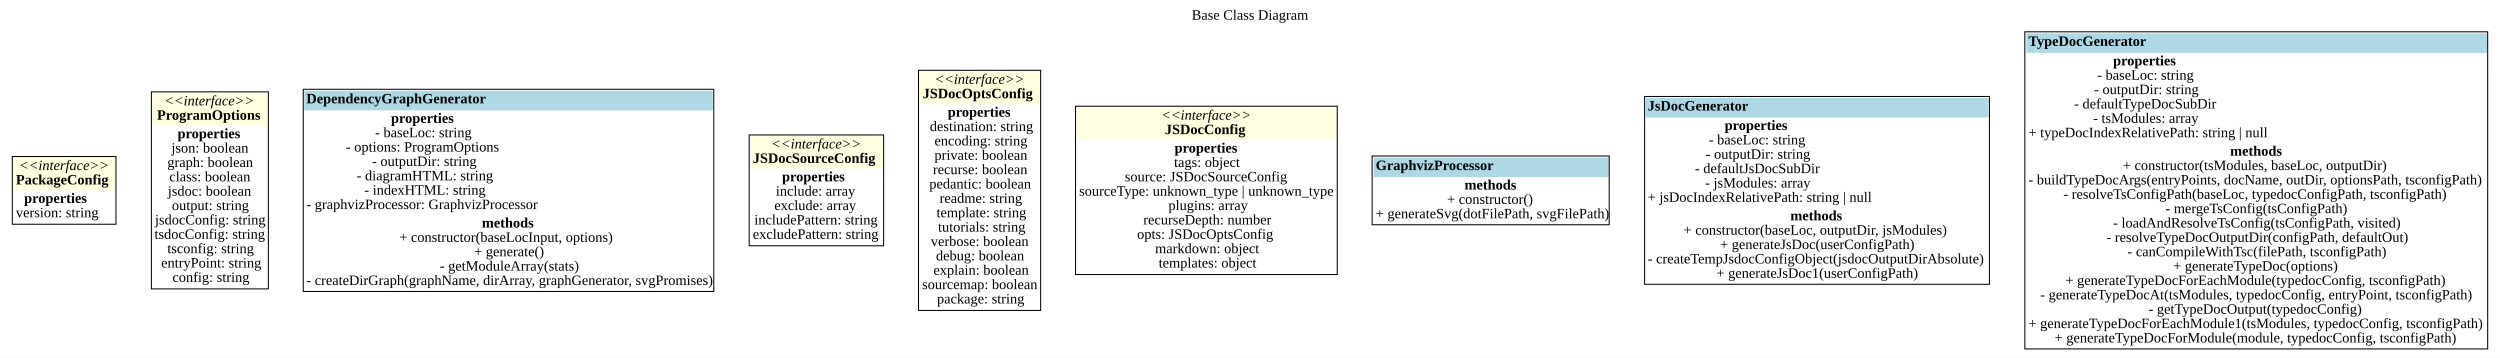
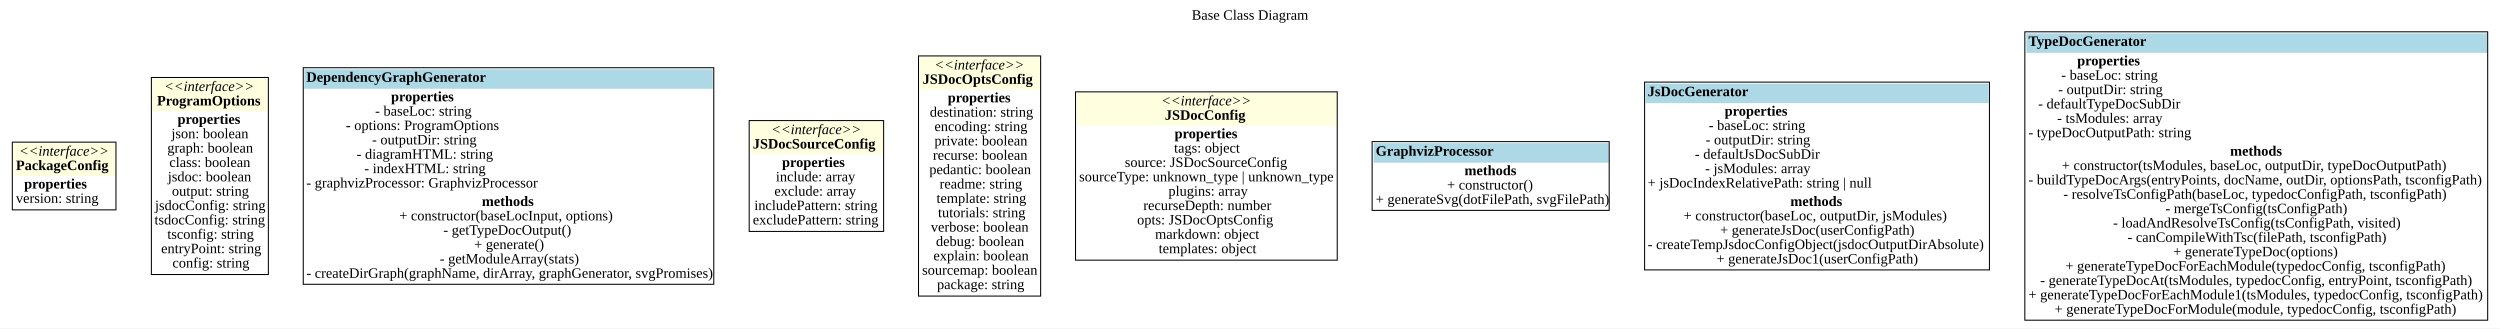
- <svg xmlns="http://www.w3.org/2000/svg" width="2436pt" height="348pt" viewBox="0.00 0.00 2436.00 348.00">
-   <g id="graph0" class="graph" transform="scale(1 1) rotate(0) translate(4 344)">
-     <polygon fill="white" stroke="transparent" points="-4,4 -4,-344 2432,-344 2432,4 -4,4" />
-     <text text-anchor="middle" x="1214" y="-324.8" font-family="Times New Roman,serif" font-size="14.00">Base Class Diagram</text>
+ <svg xmlns="http://www.w3.org/2000/svg" width="2436pt" height="320pt" viewBox="0.00 0.00 2436.00 320.00">
+   <g id="graph0" class="graph" transform="scale(1 1) rotate(0) translate(4 316)">
+     <polygon fill="white" stroke="transparent" points="-4,4 -4,-316 2432,-316 2432,4 -4,4" />
+     <text text-anchor="middle" x="1214" y="-296.8" font-family="Times New Roman,serif" font-size="14.00">Base Class Diagram</text>
    <g id="node1" class="node">
-       <polygon fill="lightyellow" stroke="transparent" points="9.5,-158.5 9.5,-190.5 108.5,-190.5 108.5,-158.5 9.5,-158.5" />
-       <text text-anchor="start" x="14.5" y="-178.3" font-family="Times New Roman,serif" font-style="italic" font-size="14.00">&lt;&lt;interface&gt;&gt;</text>
-       <text text-anchor="start" x="11.5" y="-164.3" font-family="Times New Roman,serif" font-weight="bold" font-size="14.00">PackageConfig</text>
-       <text text-anchor="start" x="19.5" y="-146.3" font-family="Times New Roman,serif" font-weight="bold" font-size="14.00">properties</text>
-       <text text-anchor="start" x="11.5" y="-132.3" font-family="Times New Roman,serif" font-size="14.00">version: string</text>
-       <polygon fill="none" stroke="black" points="8,-125.5 8,-191.5 109,-191.5 109,-125.5 8,-125.5" />
+       <polygon fill="lightyellow" stroke="transparent" points="9.5,-144.5 9.5,-176.5 108.5,-176.5 108.5,-144.5 9.5,-144.5" />
+       <text text-anchor="start" x="14.5" y="-164.3" font-family="Times New Roman,serif" font-style="italic" font-size="14.00">&lt;&lt;interface&gt;&gt;</text>
+       <text text-anchor="start" x="11.5" y="-150.3" font-family="Times New Roman,serif" font-weight="bold" font-size="14.00">PackageConfig</text>
+       <text text-anchor="start" x="19.5" y="-132.3" font-family="Times New Roman,serif" font-weight="bold" font-size="14.00">properties</text>
+       <text text-anchor="start" x="11.5" y="-118.3" font-family="Times New Roman,serif" font-size="14.00">version: string</text>
+       <polygon fill="none" stroke="black" points="8,-111.5 8,-177.5 109,-177.5 109,-111.5 8,-111.5" />
    </g>
    <g id="node2" class="node">
-       <polygon fill="lightyellow" stroke="transparent" points="144.5,-221.5 144.5,-253.5 256.5,-253.5 256.5,-221.5 144.5,-221.5" />
-       <text text-anchor="start" x="156" y="-241.3" font-family="Times New Roman,serif" font-style="italic" font-size="14.00">&lt;&lt;interface&gt;&gt;</text>
-       <text text-anchor="start" x="149" y="-227.3" font-family="Times New Roman,serif" font-weight="bold" font-size="14.00">ProgramOptions</text>
-       <text text-anchor="start" x="169" y="-209.3" font-family="Times New Roman,serif" font-weight="bold" font-size="14.00">properties</text>
-       <text text-anchor="start" x="163" y="-195.3" font-family="Times New Roman,serif" font-size="14.00">json: boolean</text>
-       <text text-anchor="start" x="159" y="-181.3" font-family="Times New Roman,serif" font-size="14.00">graph: boolean</text>
-       <text text-anchor="start" x="161" y="-167.3" font-family="Times New Roman,serif" font-size="14.00">class: boolean</text>
-       <text text-anchor="start" x="159.5" y="-153.3" font-family="Times New Roman,serif" font-size="14.00">jsdoc: boolean</text>
-       <text text-anchor="start" x="163.5" y="-139.3" font-family="Times New Roman,serif" font-size="14.00">output: string</text>
-       <text text-anchor="start" x="147" y="-125.3" font-family="Times New Roman,serif" font-size="14.00">jsdocConfig: string</text>
-       <text text-anchor="start" x="146.5" y="-111.3" font-family="Times New Roman,serif" font-size="14.00">tsdocConfig: string</text>
-       <text text-anchor="start" x="159" y="-97.3" font-family="Times New Roman,serif" font-size="14.00">tsconfig: string</text>
-       <text text-anchor="start" x="153" y="-83.3" font-family="Times New Roman,serif" font-size="14.00">entryPoint: string</text>
-       <text text-anchor="start" x="164" y="-69.3" font-family="Times New Roman,serif" font-size="14.00">config: string</text>
-       <polygon fill="none" stroke="black" points="143.5,-62.5 143.5,-254.5 257.5,-254.5 257.5,-62.5 143.5,-62.5" />
+       <polygon fill="lightyellow" stroke="transparent" points="144.5,-207.5 144.5,-239.5 256.5,-239.5 256.5,-207.5 144.5,-207.5" />
+       <text text-anchor="start" x="156" y="-227.3" font-family="Times New Roman,serif" font-style="italic" font-size="14.00">&lt;&lt;interface&gt;&gt;</text>
+       <text text-anchor="start" x="149" y="-213.3" font-family="Times New Roman,serif" font-weight="bold" font-size="14.00">ProgramOptions</text>
+       <text text-anchor="start" x="169" y="-195.3" font-family="Times New Roman,serif" font-weight="bold" font-size="14.00">properties</text>
+       <text text-anchor="start" x="163" y="-181.3" font-family="Times New Roman,serif" font-size="14.00">json: boolean</text>
+       <text text-anchor="start" x="159" y="-167.3" font-family="Times New Roman,serif" font-size="14.00">graph: boolean</text>
+       <text text-anchor="start" x="161" y="-153.3" font-family="Times New Roman,serif" font-size="14.00">class: boolean</text>
+       <text text-anchor="start" x="159.5" y="-139.3" font-family="Times New Roman,serif" font-size="14.00">jsdoc: boolean</text>
+       <text text-anchor="start" x="163.5" y="-125.3" font-family="Times New Roman,serif" font-size="14.00">output: string</text>
+       <text text-anchor="start" x="147" y="-111.3" font-family="Times New Roman,serif" font-size="14.00">jsdocConfig: string</text>
+       <text text-anchor="start" x="146.5" y="-97.3" font-family="Times New Roman,serif" font-size="14.00">tsdocConfig: string</text>
+       <text text-anchor="start" x="159" y="-83.3" font-family="Times New Roman,serif" font-size="14.00">tsconfig: string</text>
+       <text text-anchor="start" x="153" y="-69.3" font-family="Times New Roman,serif" font-size="14.00">entryPoint: string</text>
+       <text text-anchor="start" x="164" y="-55.3" font-family="Times New Roman,serif" font-size="14.00">config: string</text>
+       <polygon fill="none" stroke="black" points="143.5,-48.5 143.5,-240.5 257.5,-240.5 257.5,-48.5 143.5,-48.5" />
    </g>
    <g id="node3" class="node">
-       <polygon fill="lightblue" stroke="transparent" points="292.5,-236.5 292.5,-255.5 690.5,-255.5 690.5,-236.5 292.5,-236.5" />
-       <text text-anchor="start" x="294.5" y="-243.3" font-family="Times New Roman,serif" font-weight="bold" font-size="14.00">DependencyGraphGenerator</text>
-       <text text-anchor="start" x="377" y="-224.3" font-family="Times New Roman,serif" font-weight="bold" font-size="14.00">properties</text>
-       <text text-anchor="start" x="361.5" y="-210.3" font-family="Times New Roman,serif" font-size="14.00">- baseLoc: string</text>
-       <text text-anchor="start" x="333" y="-196.3" font-family="Times New Roman,serif" font-size="14.00">- options: ProgramOptions</text>
-       <text text-anchor="start" x="358.5" y="-182.3" font-family="Times New Roman,serif" font-size="14.00">- outputDir: string</text>
-       <text text-anchor="start" x="343.5" y="-168.3" font-family="Times New Roman,serif" font-size="14.00">- diagramHTML: string</text>
-       <text text-anchor="start" x="351" y="-154.3" font-family="Times New Roman,serif" font-size="14.00">- indexHTML: string</text>
-       <text text-anchor="start" x="294.5" y="-140.3" font-family="Times New Roman,serif" font-size="14.00">- graphvizProcessor: GraphvizProcessor</text>
-       <text text-anchor="start" x="465.5" y="-122.3" font-family="Times New Roman,serif" font-weight="bold" font-size="14.00">methods</text>
-       <text text-anchor="start" x="385" y="-108.3" font-family="Times New Roman,serif" font-size="14.00">+ constructor(baseLocInput, options)</text>
-       <text text-anchor="start" x="458" y="-94.3" font-family="Times New Roman,serif" font-size="14.00">+ generate()</text>
-       <text text-anchor="start" x="424.5" y="-80.3" font-family="Times New Roman,serif" font-size="14.00">- getModuleArray(stats)</text>
-       <text text-anchor="start" x="294.5" y="-66.3" font-family="Times New Roman,serif" font-size="14.00">- createDirGraph(graphName, dirArray, graphGenerator, svgPromises)</text>
-       <polygon fill="none" stroke="black" points="291.5,-60 291.5,-257 691.5,-257 691.5,-60 291.5,-60" />
+       <polygon fill="lightblue" stroke="transparent" points="292.5,-229.5 292.5,-248.5 690.5,-248.5 690.5,-229.5 292.5,-229.5" />
+       <text text-anchor="start" x="294.5" y="-236.3" font-family="Times New Roman,serif" font-weight="bold" font-size="14.00">DependencyGraphGenerator</text>
+       <text text-anchor="start" x="377" y="-217.3" font-family="Times New Roman,serif" font-weight="bold" font-size="14.00">properties</text>
+       <text text-anchor="start" x="361.5" y="-203.3" font-family="Times New Roman,serif" font-size="14.00">- baseLoc: string</text>
+       <text text-anchor="start" x="333" y="-189.3" font-family="Times New Roman,serif" font-size="14.00">- options: ProgramOptions</text>
+       <text text-anchor="start" x="358.5" y="-175.3" font-family="Times New Roman,serif" font-size="14.00">- outputDir: string</text>
+       <text text-anchor="start" x="343.5" y="-161.3" font-family="Times New Roman,serif" font-size="14.00">- diagramHTML: string</text>
+       <text text-anchor="start" x="351" y="-147.3" font-family="Times New Roman,serif" font-size="14.00">- indexHTML: string</text>
+       <text text-anchor="start" x="294.5" y="-133.3" font-family="Times New Roman,serif" font-size="14.00">- graphvizProcessor: GraphvizProcessor</text>
+       <text text-anchor="start" x="465.5" y="-115.3" font-family="Times New Roman,serif" font-weight="bold" font-size="14.00">methods</text>
+       <text text-anchor="start" x="385" y="-101.3" font-family="Times New Roman,serif" font-size="14.00">+ constructor(baseLocInput, options)</text>
+       <text text-anchor="start" x="428" y="-87.3" font-family="Times New Roman,serif" font-size="14.00">- getTypeDocOutput()</text>
+       <text text-anchor="start" x="458" y="-73.3" font-family="Times New Roman,serif" font-size="14.00">+ generate()</text>
+       <text text-anchor="start" x="424.5" y="-59.3" font-family="Times New Roman,serif" font-size="14.00">- getModuleArray(stats)</text>
+       <text text-anchor="start" x="294.5" y="-45.3" font-family="Times New Roman,serif" font-size="14.00">- createDirGraph(graphName, dirArray, graphGenerator, svgPromises)</text>
+       <polygon fill="none" stroke="black" points="291.5,-39 291.5,-250 691.5,-250 691.5,-39 291.5,-39" />
    </g>
    <g id="node4" class="node">
-       <polygon fill="lightyellow" stroke="transparent" points="727.5,-179.5 727.5,-211.5 856.5,-211.5 856.5,-179.5 727.5,-179.5" />
-       <text text-anchor="start" x="747.5" y="-199.3" font-family="Times New Roman,serif" font-style="italic" font-size="14.00">&lt;&lt;interface&gt;&gt;</text>
-       <text text-anchor="start" x="729.5" y="-185.3" font-family="Times New Roman,serif" font-weight="bold" font-size="14.00">JSDocSourceConfig</text>
-       <text text-anchor="start" x="758" y="-167.3" font-family="Times New Roman,serif" font-weight="bold" font-size="14.00">properties</text>
-       <text text-anchor="start" x="752" y="-153.3" font-family="Times New Roman,serif" font-size="14.00">include: array</text>
-       <text text-anchor="start" x="750.5" y="-139.3" font-family="Times New Roman,serif" font-size="14.00">exclude: array</text>
-       <text text-anchor="start" x="731" y="-125.3" font-family="Times New Roman,serif" font-size="14.00">includePattern: string</text>
-       <text text-anchor="start" x="729.5" y="-111.3" font-family="Times New Roman,serif" font-size="14.00">excludePattern: string</text>
-       <polygon fill="none" stroke="black" points="726,-104.5 726,-212.5 857,-212.5 857,-104.5 726,-104.5" />
+       <polygon fill="lightyellow" stroke="transparent" points="727.5,-165.5 727.5,-197.5 856.5,-197.5 856.5,-165.5 727.5,-165.5" />
+       <text text-anchor="start" x="747.5" y="-185.3" font-family="Times New Roman,serif" font-style="italic" font-size="14.00">&lt;&lt;interface&gt;&gt;</text>
+       <text text-anchor="start" x="729.5" y="-171.3" font-family="Times New Roman,serif" font-weight="bold" font-size="14.00">JSDocSourceConfig</text>
+       <text text-anchor="start" x="758" y="-153.3" font-family="Times New Roman,serif" font-weight="bold" font-size="14.00">properties</text>
+       <text text-anchor="start" x="752" y="-139.3" font-family="Times New Roman,serif" font-size="14.00">include: array</text>
+       <text text-anchor="start" x="750.5" y="-125.3" font-family="Times New Roman,serif" font-size="14.00">exclude: array</text>
+       <text text-anchor="start" x="731" y="-111.3" font-family="Times New Roman,serif" font-size="14.00">includePattern: string</text>
+       <text text-anchor="start" x="729.5" y="-97.3" font-family="Times New Roman,serif" font-size="14.00">excludePattern: string</text>
+       <polygon fill="none" stroke="black" points="726,-90.5 726,-198.5 857,-198.5 857,-90.5 726,-90.5" />
    </g>
    <g id="node5" class="node">
-       <polygon fill="lightyellow" stroke="transparent" points="892.5,-242.5 892.5,-274.5 1009.5,-274.5 1009.5,-242.5 892.5,-242.5" />
-       <text text-anchor="start" x="906.5" y="-262.3" font-family="Times New Roman,serif" font-style="italic" font-size="14.00">&lt;&lt;interface&gt;&gt;</text>
-       <text text-anchor="start" x="895" y="-248.3" font-family="Times New Roman,serif" font-weight="bold" font-size="14.00">JSDocOptsConfig</text>
-       <text text-anchor="start" x="919.5" y="-230.3" font-family="Times New Roman,serif" font-weight="bold" font-size="14.00">properties</text>
-       <text text-anchor="start" x="902" y="-216.3" font-family="Times New Roman,serif" font-size="14.00">destination: string</text>
-       <text text-anchor="start" x="906.5" y="-202.3" font-family="Times New Roman,serif" font-size="14.00">encoding: string</text>
-       <text text-anchor="start" x="906.5" y="-188.3" font-family="Times New Roman,serif" font-size="14.00">private: boolean</text>
-       <text text-anchor="start" x="905" y="-174.3" font-family="Times New Roman,serif" font-size="14.00">recurse: boolean</text>
-       <text text-anchor="start" x="901.5" y="-160.3" font-family="Times New Roman,serif" font-size="14.00">pedantic: boolean</text>
-       <text text-anchor="start" x="911.5" y="-146.3" font-family="Times New Roman,serif" font-size="14.00">readme: string</text>
-       <text text-anchor="start" x="908.5" y="-132.3" font-family="Times New Roman,serif" font-size="14.00">template: string</text>
-       <text text-anchor="start" x="910" y="-118.3" font-family="Times New Roman,serif" font-size="14.00">tutorials: string</text>
-       <text text-anchor="start" x="903" y="-104.3" font-family="Times New Roman,serif" font-size="14.00">verbose: boolean</text>
-       <text text-anchor="start" x="908" y="-90.3" font-family="Times New Roman,serif" font-size="14.00">debug: boolean</text>
-       <text text-anchor="start" x="905.5" y="-76.3" font-family="Times New Roman,serif" font-size="14.00">explain: boolean</text>
-       <text text-anchor="start" x="894.5" y="-62.3" font-family="Times New Roman,serif" font-size="14.00">sourcemap: boolean</text>
-       <text text-anchor="start" x="909" y="-48.3" font-family="Times New Roman,serif" font-size="14.00">package: string</text>
-       <polygon fill="none" stroke="black" points="891,-41.5 891,-275.5 1010,-275.5 1010,-41.5 891,-41.5" />
+       <polygon fill="lightyellow" stroke="transparent" points="892.5,-228.5 892.5,-260.5 1009.5,-260.5 1009.5,-228.5 892.5,-228.5" />
+       <text text-anchor="start" x="906.5" y="-248.3" font-family="Times New Roman,serif" font-style="italic" font-size="14.00">&lt;&lt;interface&gt;&gt;</text>
+       <text text-anchor="start" x="895" y="-234.3" font-family="Times New Roman,serif" font-weight="bold" font-size="14.00">JSDocOptsConfig</text>
+       <text text-anchor="start" x="919.5" y="-216.3" font-family="Times New Roman,serif" font-weight="bold" font-size="14.00">properties</text>
+       <text text-anchor="start" x="902" y="-202.3" font-family="Times New Roman,serif" font-size="14.00">destination: string</text>
+       <text text-anchor="start" x="906.5" y="-188.3" font-family="Times New Roman,serif" font-size="14.00">encoding: string</text>
+       <text text-anchor="start" x="906.5" y="-174.3" font-family="Times New Roman,serif" font-size="14.00">private: boolean</text>
+       <text text-anchor="start" x="905" y="-160.3" font-family="Times New Roman,serif" font-size="14.00">recurse: boolean</text>
+       <text text-anchor="start" x="901.5" y="-146.3" font-family="Times New Roman,serif" font-size="14.00">pedantic: boolean</text>
+       <text text-anchor="start" x="911.5" y="-132.3" font-family="Times New Roman,serif" font-size="14.00">readme: string</text>
+       <text text-anchor="start" x="908.5" y="-118.3" font-family="Times New Roman,serif" font-size="14.00">template: string</text>
+       <text text-anchor="start" x="910" y="-104.3" font-family="Times New Roman,serif" font-size="14.00">tutorials: string</text>
+       <text text-anchor="start" x="903" y="-90.3" font-family="Times New Roman,serif" font-size="14.00">verbose: boolean</text>
+       <text text-anchor="start" x="908" y="-76.3" font-family="Times New Roman,serif" font-size="14.00">debug: boolean</text>
+       <text text-anchor="start" x="905.5" y="-62.3" font-family="Times New Roman,serif" font-size="14.00">explain: boolean</text>
+       <text text-anchor="start" x="894.5" y="-48.3" font-family="Times New Roman,serif" font-size="14.00">sourcemap: boolean</text>
+       <text text-anchor="start" x="909" y="-34.3" font-family="Times New Roman,serif" font-size="14.00">package: string</text>
+       <polygon fill="none" stroke="black" points="891,-27.5 891,-261.5 1010,-261.5 1010,-27.5 891,-27.5" />
    </g>
    <g id="node6" class="node">
-       <polygon fill="lightyellow" stroke="transparent" points="1045.5,-207.5 1045.5,-239.5 1298.5,-239.5 1298.5,-207.5 1045.5,-207.5" />
-       <text text-anchor="start" x="1127.5" y="-227.3" font-family="Times New Roman,serif" font-style="italic" font-size="14.00">&lt;&lt;interface&gt;&gt;</text>
-       <text text-anchor="start" x="1131" y="-213.3" font-family="Times New Roman,serif" font-weight="bold" font-size="14.00">JSDocConfig</text>
-       <text text-anchor="start" x="1140.5" y="-195.3" font-family="Times New Roman,serif" font-weight="bold" font-size="14.00">properties</text>
-       <text text-anchor="start" x="1140" y="-181.3" font-family="Times New Roman,serif" font-size="14.00">tags: object</text>
-       <text text-anchor="start" x="1092" y="-167.3" font-family="Times New Roman,serif" font-size="14.00">source: JSDocSourceConfig</text>
-       <text text-anchor="start" x="1047.5" y="-153.3" font-family="Times New Roman,serif" font-size="14.00">sourceType: unknown_type | unknown_type</text>
-       <text text-anchor="start" x="1134.5" y="-139.3" font-family="Times New Roman,serif" font-size="14.00">plugins: array</text>
-       <text text-anchor="start" x="1110" y="-125.3" font-family="Times New Roman,serif" font-size="14.00">recurseDepth: number</text>
-       <text text-anchor="start" x="1104" y="-111.3" font-family="Times New Roman,serif" font-size="14.00">opts: JSDocOptsConfig</text>
-       <text text-anchor="start" x="1121.5" y="-97.3" font-family="Times New Roman,serif" font-size="14.00">markdown: object</text>
-       <text text-anchor="start" x="1125" y="-83.3" font-family="Times New Roman,serif" font-size="14.00">templates: object</text>
-       <polygon fill="none" stroke="black" points="1044,-76.5 1044,-240.5 1299,-240.5 1299,-76.5 1044,-76.5" />
+       <polygon fill="lightyellow" stroke="transparent" points="1045.5,-193.5 1045.5,-225.5 1298.5,-225.5 1298.5,-193.5 1045.5,-193.5" />
+       <text text-anchor="start" x="1127.5" y="-213.3" font-family="Times New Roman,serif" font-style="italic" font-size="14.00">&lt;&lt;interface&gt;&gt;</text>
+       <text text-anchor="start" x="1131" y="-199.3" font-family="Times New Roman,serif" font-weight="bold" font-size="14.00">JSDocConfig</text>
+       <text text-anchor="start" x="1140.5" y="-181.3" font-family="Times New Roman,serif" font-weight="bold" font-size="14.00">properties</text>
+       <text text-anchor="start" x="1140" y="-167.3" font-family="Times New Roman,serif" font-size="14.00">tags: object</text>
+       <text text-anchor="start" x="1092" y="-153.3" font-family="Times New Roman,serif" font-size="14.00">source: JSDocSourceConfig</text>
+       <text text-anchor="start" x="1047.5" y="-139.3" font-family="Times New Roman,serif" font-size="14.00">sourceType: unknown_type | unknown_type</text>
+       <text text-anchor="start" x="1134.5" y="-125.3" font-family="Times New Roman,serif" font-size="14.00">plugins: array</text>
+       <text text-anchor="start" x="1110" y="-111.3" font-family="Times New Roman,serif" font-size="14.00">recurseDepth: number</text>
+       <text text-anchor="start" x="1104" y="-97.3" font-family="Times New Roman,serif" font-size="14.00">opts: JSDocOptsConfig</text>
+       <text text-anchor="start" x="1121.5" y="-83.3" font-family="Times New Roman,serif" font-size="14.00">markdown: object</text>
+       <text text-anchor="start" x="1125" y="-69.3" font-family="Times New Roman,serif" font-size="14.00">templates: object</text>
+       <polygon fill="none" stroke="black" points="1044,-62.5 1044,-226.5 1299,-226.5 1299,-62.5 1044,-62.5" />
    </g>
    <g id="node7" class="node">
-       <polygon fill="lightblue" stroke="transparent" points="1334.5,-171.5 1334.5,-190.5 1563.5,-190.5 1563.5,-171.5 1334.5,-171.5" />
-       <text text-anchor="start" x="1336.5" y="-178.3" font-family="Times New Roman,serif" font-weight="bold" font-size="14.00">GraphvizProcessor</text>
-       <text text-anchor="start" x="1423" y="-159.3" font-family="Times New Roman,serif" font-weight="bold" font-size="14.00">methods</text>
-       <text text-anchor="start" x="1406" y="-145.3" font-family="Times New Roman,serif" font-size="14.00">+ constructor()</text>
-       <text text-anchor="start" x="1336.5" y="-131.3" font-family="Times New Roman,serif" font-size="14.00">+ generateSvg(dotFilePath, svgFilePath)</text>
-       <polygon fill="none" stroke="black" points="1333,-125 1333,-192 1564,-192 1564,-125 1333,-125" />
+       <polygon fill="lightblue" stroke="transparent" points="1334.5,-157.5 1334.5,-176.5 1563.5,-176.5 1563.5,-157.5 1334.5,-157.5" />
+       <text text-anchor="start" x="1336.5" y="-164.3" font-family="Times New Roman,serif" font-weight="bold" font-size="14.00">GraphvizProcessor</text>
+       <text text-anchor="start" x="1423" y="-145.3" font-family="Times New Roman,serif" font-weight="bold" font-size="14.00">methods</text>
+       <text text-anchor="start" x="1406" y="-131.3" font-family="Times New Roman,serif" font-size="14.00">+ constructor()</text>
+       <text text-anchor="start" x="1336.5" y="-117.3" font-family="Times New Roman,serif" font-size="14.00">+ generateSvg(dotFilePath, svgFilePath)</text>
+       <polygon fill="none" stroke="black" points="1333,-111 1333,-178 1564,-178 1564,-111 1333,-111" />
    </g>
    <g id="node8" class="node">
-       <polygon fill="lightblue" stroke="transparent" points="1599.5,-229.5 1599.5,-248.5 1933.5,-248.5 1933.5,-229.5 1599.5,-229.5" />
-       <text text-anchor="start" x="1601.5" y="-236.3" font-family="Times New Roman,serif" font-weight="bold" font-size="14.00">JsDocGenerator</text>
-       <text text-anchor="start" x="1676.5" y="-217.3" font-family="Times New Roman,serif" font-weight="bold" font-size="14.00">properties</text>
-       <text text-anchor="start" x="1661" y="-203.3" font-family="Times New Roman,serif" font-size="14.00">- baseLoc: string</text>
-       <text text-anchor="start" x="1658" y="-189.3" font-family="Times New Roman,serif" font-size="14.00">- outputDir: string</text>
-       <text text-anchor="start" x="1647.5" y="-175.3" font-family="Times New Roman,serif" font-size="14.00">- defaultJsDocSubDir</text>
-       <text text-anchor="start" x="1657.5" y="-161.3" font-family="Times New Roman,serif" font-size="14.00">- jsModules: array</text>
-       <text text-anchor="start" x="1601.5" y="-147.3" font-family="Times New Roman,serif" font-size="14.00">+ jsDocIndexRelativePath: string | null</text>
-       <text text-anchor="start" x="1740.5" y="-129.3" font-family="Times New Roman,serif" font-weight="bold" font-size="14.00">methods</text>
-       <text text-anchor="start" x="1636.5" y="-115.3" font-family="Times New Roman,serif" font-size="14.00">+ constructor(baseLoc, outputDir, jsModules)</text>
-       <text text-anchor="start" x="1672" y="-101.3" font-family="Times New Roman,serif" font-size="14.00">+ generateJsDoc(userConfigPath)</text>
-       <text text-anchor="start" x="1601.5" y="-87.3" font-family="Times New Roman,serif" font-size="14.00">- createTempJsdocConfigObject(jsdocOutputDirAbsolute)</text>
-       <text text-anchor="start" x="1668.5" y="-73.3" font-family="Times New Roman,serif" font-size="14.00">+ generateJsDoc1(userConfigPath)</text>
-       <polygon fill="none" stroke="black" points="1598.5,-67 1598.5,-250 1934.5,-250 1934.5,-67 1598.5,-67" />
+       <polygon fill="lightblue" stroke="transparent" points="1599.5,-215.5 1599.5,-234.5 1933.5,-234.5 1933.5,-215.5 1599.5,-215.5" />
+       <text text-anchor="start" x="1601.5" y="-222.3" font-family="Times New Roman,serif" font-weight="bold" font-size="14.00">JsDocGenerator</text>
+       <text text-anchor="start" x="1676.5" y="-203.3" font-family="Times New Roman,serif" font-weight="bold" font-size="14.00">properties</text>
+       <text text-anchor="start" x="1661" y="-189.3" font-family="Times New Roman,serif" font-size="14.00">- baseLoc: string</text>
+       <text text-anchor="start" x="1658" y="-175.3" font-family="Times New Roman,serif" font-size="14.00">- outputDir: string</text>
+       <text text-anchor="start" x="1647.5" y="-161.3" font-family="Times New Roman,serif" font-size="14.00">- defaultJsDocSubDir</text>
+       <text text-anchor="start" x="1657.5" y="-147.3" font-family="Times New Roman,serif" font-size="14.00">- jsModules: array</text>
+       <text text-anchor="start" x="1601.5" y="-133.3" font-family="Times New Roman,serif" font-size="14.00">+ jsDocIndexRelativePath: string | null</text>
+       <text text-anchor="start" x="1740.5" y="-115.3" font-family="Times New Roman,serif" font-weight="bold" font-size="14.00">methods</text>
+       <text text-anchor="start" x="1636.5" y="-101.3" font-family="Times New Roman,serif" font-size="14.00">+ constructor(baseLoc, outputDir, jsModules)</text>
+       <text text-anchor="start" x="1672" y="-87.3" font-family="Times New Roman,serif" font-size="14.00">+ generateJsDoc(userConfigPath)</text>
+       <text text-anchor="start" x="1601.5" y="-73.3" font-family="Times New Roman,serif" font-size="14.00">- createTempJsdocConfigObject(jsdocOutputDirAbsolute)</text>
+       <text text-anchor="start" x="1668.5" y="-59.3" font-family="Times New Roman,serif" font-size="14.00">+ generateJsDoc1(userConfigPath)</text>
+       <polygon fill="none" stroke="black" points="1598.5,-53 1598.5,-236 1934.5,-236 1934.5,-53 1598.5,-53" />
    </g>
    <g id="node9" class="node">
-       <polygon fill="lightblue" stroke="transparent" points="1970.5,-292.5 1970.5,-311.5 2419.5,-311.5 2419.5,-292.5 1970.5,-292.5" />
-       <text text-anchor="start" x="1972.5" y="-299.3" font-family="Times New Roman,serif" font-weight="bold" font-size="14.00">TypeDocGenerator</text>
-       <text text-anchor="start" x="2055" y="-280.3" font-family="Times New Roman,serif" font-weight="bold" font-size="14.00">properties</text>
-       <text text-anchor="start" x="2039.5" y="-266.3" font-family="Times New Roman,serif" font-size="14.00">- baseLoc: string</text>
-       <text text-anchor="start" x="2036.5" y="-252.3" font-family="Times New Roman,serif" font-size="14.00">- outputDir: string</text>
-       <text text-anchor="start" x="2017" y="-238.3" font-family="Times New Roman,serif" font-size="14.00">- defaultTypeDocSubDir</text>
-       <text text-anchor="start" x="2035.5" y="-224.3" font-family="Times New Roman,serif" font-size="14.00">- tsModules: array</text>
-       <text text-anchor="start" x="1972.5" y="-210.3" font-family="Times New Roman,serif" font-size="14.00">+ typeDocIndexRelativePath: string | null</text>
-       <text text-anchor="start" x="2169" y="-192.3" font-family="Times New Roman,serif" font-weight="bold" font-size="14.00">methods</text>
-       <text text-anchor="start" x="2064.5" y="-178.3" font-family="Times New Roman,serif" font-size="14.00">+ constructor(tsModules, baseLoc, outputDir)</text>
-       <text text-anchor="start" x="1972.5" y="-164.3" font-family="Times New Roman,serif" font-size="14.00">- buildTypeDocArgs(entryPoints, docName, outDir, optionsPath, tsconfigPath)</text>
-       <text text-anchor="start" x="2006.5" y="-150.3" font-family="Times New Roman,serif" font-size="14.00">- resolveTsConfigPath(baseLoc, typedocConfigPath, tsconfigPath)</text>
-       <text text-anchor="start" x="2106" y="-136.3" font-family="Times New Roman,serif" font-size="14.00">- mergeTsConfig(tsConfigPath)</text>
-       <text text-anchor="start" x="2055" y="-122.3" font-family="Times New Roman,serif" font-size="14.00">- loadAndResolveTsConfig(tsConfigPath, visited)</text>
-       <text text-anchor="start" x="2048.5" y="-108.3" font-family="Times New Roman,serif" font-size="14.00">- resolveTypeDocOutputDir(configPath, defaultOut)</text>
-       <text text-anchor="start" x="2069" y="-94.3" font-family="Times New Roman,serif" font-size="14.00">- canCompileWithTsc(filePath, tsconfigPath)</text>
-       <text text-anchor="start" x="2113.5" y="-80.3" font-family="Times New Roman,serif" font-size="14.00">+ generateTypeDoc(options)</text>
-       <text text-anchor="start" x="2008.5" y="-66.3" font-family="Times New Roman,serif" font-size="14.00">+ generateTypeDocForEachModule(typedocConfig, tsconfigPath)</text>
-       <text text-anchor="start" x="1984" y="-52.3" font-family="Times New Roman,serif" font-size="14.00">- generateTypeDocAt(tsModules, typedocConfig, entryPoint, tsconfigPath)</text>
-       <text text-anchor="start" x="2089.5" y="-38.3" font-family="Times New Roman,serif" font-size="14.00">- getTypeDocOutput(typedocConfig)</text>
+       <polygon fill="lightblue" stroke="transparent" points="1970.5,-264.5 1970.5,-283.5 2419.5,-283.5 2419.5,-264.5 1970.5,-264.5" />
+       <text text-anchor="start" x="1972.5" y="-271.3" font-family="Times New Roman,serif" font-weight="bold" font-size="14.00">TypeDocGenerator</text>
+       <text text-anchor="start" x="2020" y="-252.3" font-family="Times New Roman,serif" font-weight="bold" font-size="14.00">properties</text>
+       <text text-anchor="start" x="2004.5" y="-238.3" font-family="Times New Roman,serif" font-size="14.00">- baseLoc: string</text>
+       <text text-anchor="start" x="2001.5" y="-224.3" font-family="Times New Roman,serif" font-size="14.00">- outputDir: string</text>
+       <text text-anchor="start" x="1982" y="-210.3" font-family="Times New Roman,serif" font-size="14.00">- defaultTypeDocSubDir</text>
+       <text text-anchor="start" x="2000.5" y="-196.3" font-family="Times New Roman,serif" font-size="14.00">- tsModules: array</text>
+       <text text-anchor="start" x="1972.5" y="-182.3" font-family="Times New Roman,serif" font-size="14.00">- typeDocOutputPath: string</text>
+       <text text-anchor="start" x="2169" y="-164.3" font-family="Times New Roman,serif" font-weight="bold" font-size="14.00">methods</text>
+       <text text-anchor="start" x="2005" y="-150.3" font-family="Times New Roman,serif" font-size="14.00">+ constructor(tsModules, baseLoc, outputDir, typeDocOutputPath)</text>
+       <text text-anchor="start" x="1972.5" y="-136.3" font-family="Times New Roman,serif" font-size="14.00">- buildTypeDocArgs(entryPoints, docName, outDir, optionsPath, tsconfigPath)</text>
+       <text text-anchor="start" x="2006.5" y="-122.3" font-family="Times New Roman,serif" font-size="14.00">- resolveTsConfigPath(baseLoc, typedocConfigPath, tsconfigPath)</text>
+       <text text-anchor="start" x="2106" y="-108.3" font-family="Times New Roman,serif" font-size="14.00">- mergeTsConfig(tsConfigPath)</text>
+       <text text-anchor="start" x="2055" y="-94.3" font-family="Times New Roman,serif" font-size="14.00">- loadAndResolveTsConfig(tsConfigPath, visited)</text>
+       <text text-anchor="start" x="2069" y="-80.3" font-family="Times New Roman,serif" font-size="14.00">- canCompileWithTsc(filePath, tsconfigPath)</text>
+       <text text-anchor="start" x="2113.5" y="-66.3" font-family="Times New Roman,serif" font-size="14.00">+ generateTypeDoc(options)</text>
+       <text text-anchor="start" x="2008.5" y="-52.3" font-family="Times New Roman,serif" font-size="14.00">+ generateTypeDocForEachModule(typedocConfig, tsconfigPath)</text>
+       <text text-anchor="start" x="1984" y="-38.3" font-family="Times New Roman,serif" font-size="14.00">- generateTypeDocAt(tsModules, typedocConfig, entryPoint, tsconfigPath)</text>
      <text text-anchor="start" x="1972.5" y="-24.3" font-family="Times New Roman,serif" font-size="14.00">+ generateTypeDocForEachModule1(tsModules, typedocConfig, tsconfigPath)</text>
      <text text-anchor="start" x="1998" y="-10.3" font-family="Times New Roman,serif" font-size="14.00">+ generateTypeDocForModule(module, typedocConfig, tsconfigPath)</text>
-       <polygon fill="none" stroke="black" points="1969,-4 1969,-313 2420,-313 2420,-4 1969,-4" />
+       <polygon fill="none" stroke="black" points="1969,-4 1969,-285 2420,-285 2420,-4 1969,-4" />
    </g>
  </g>
</svg>
